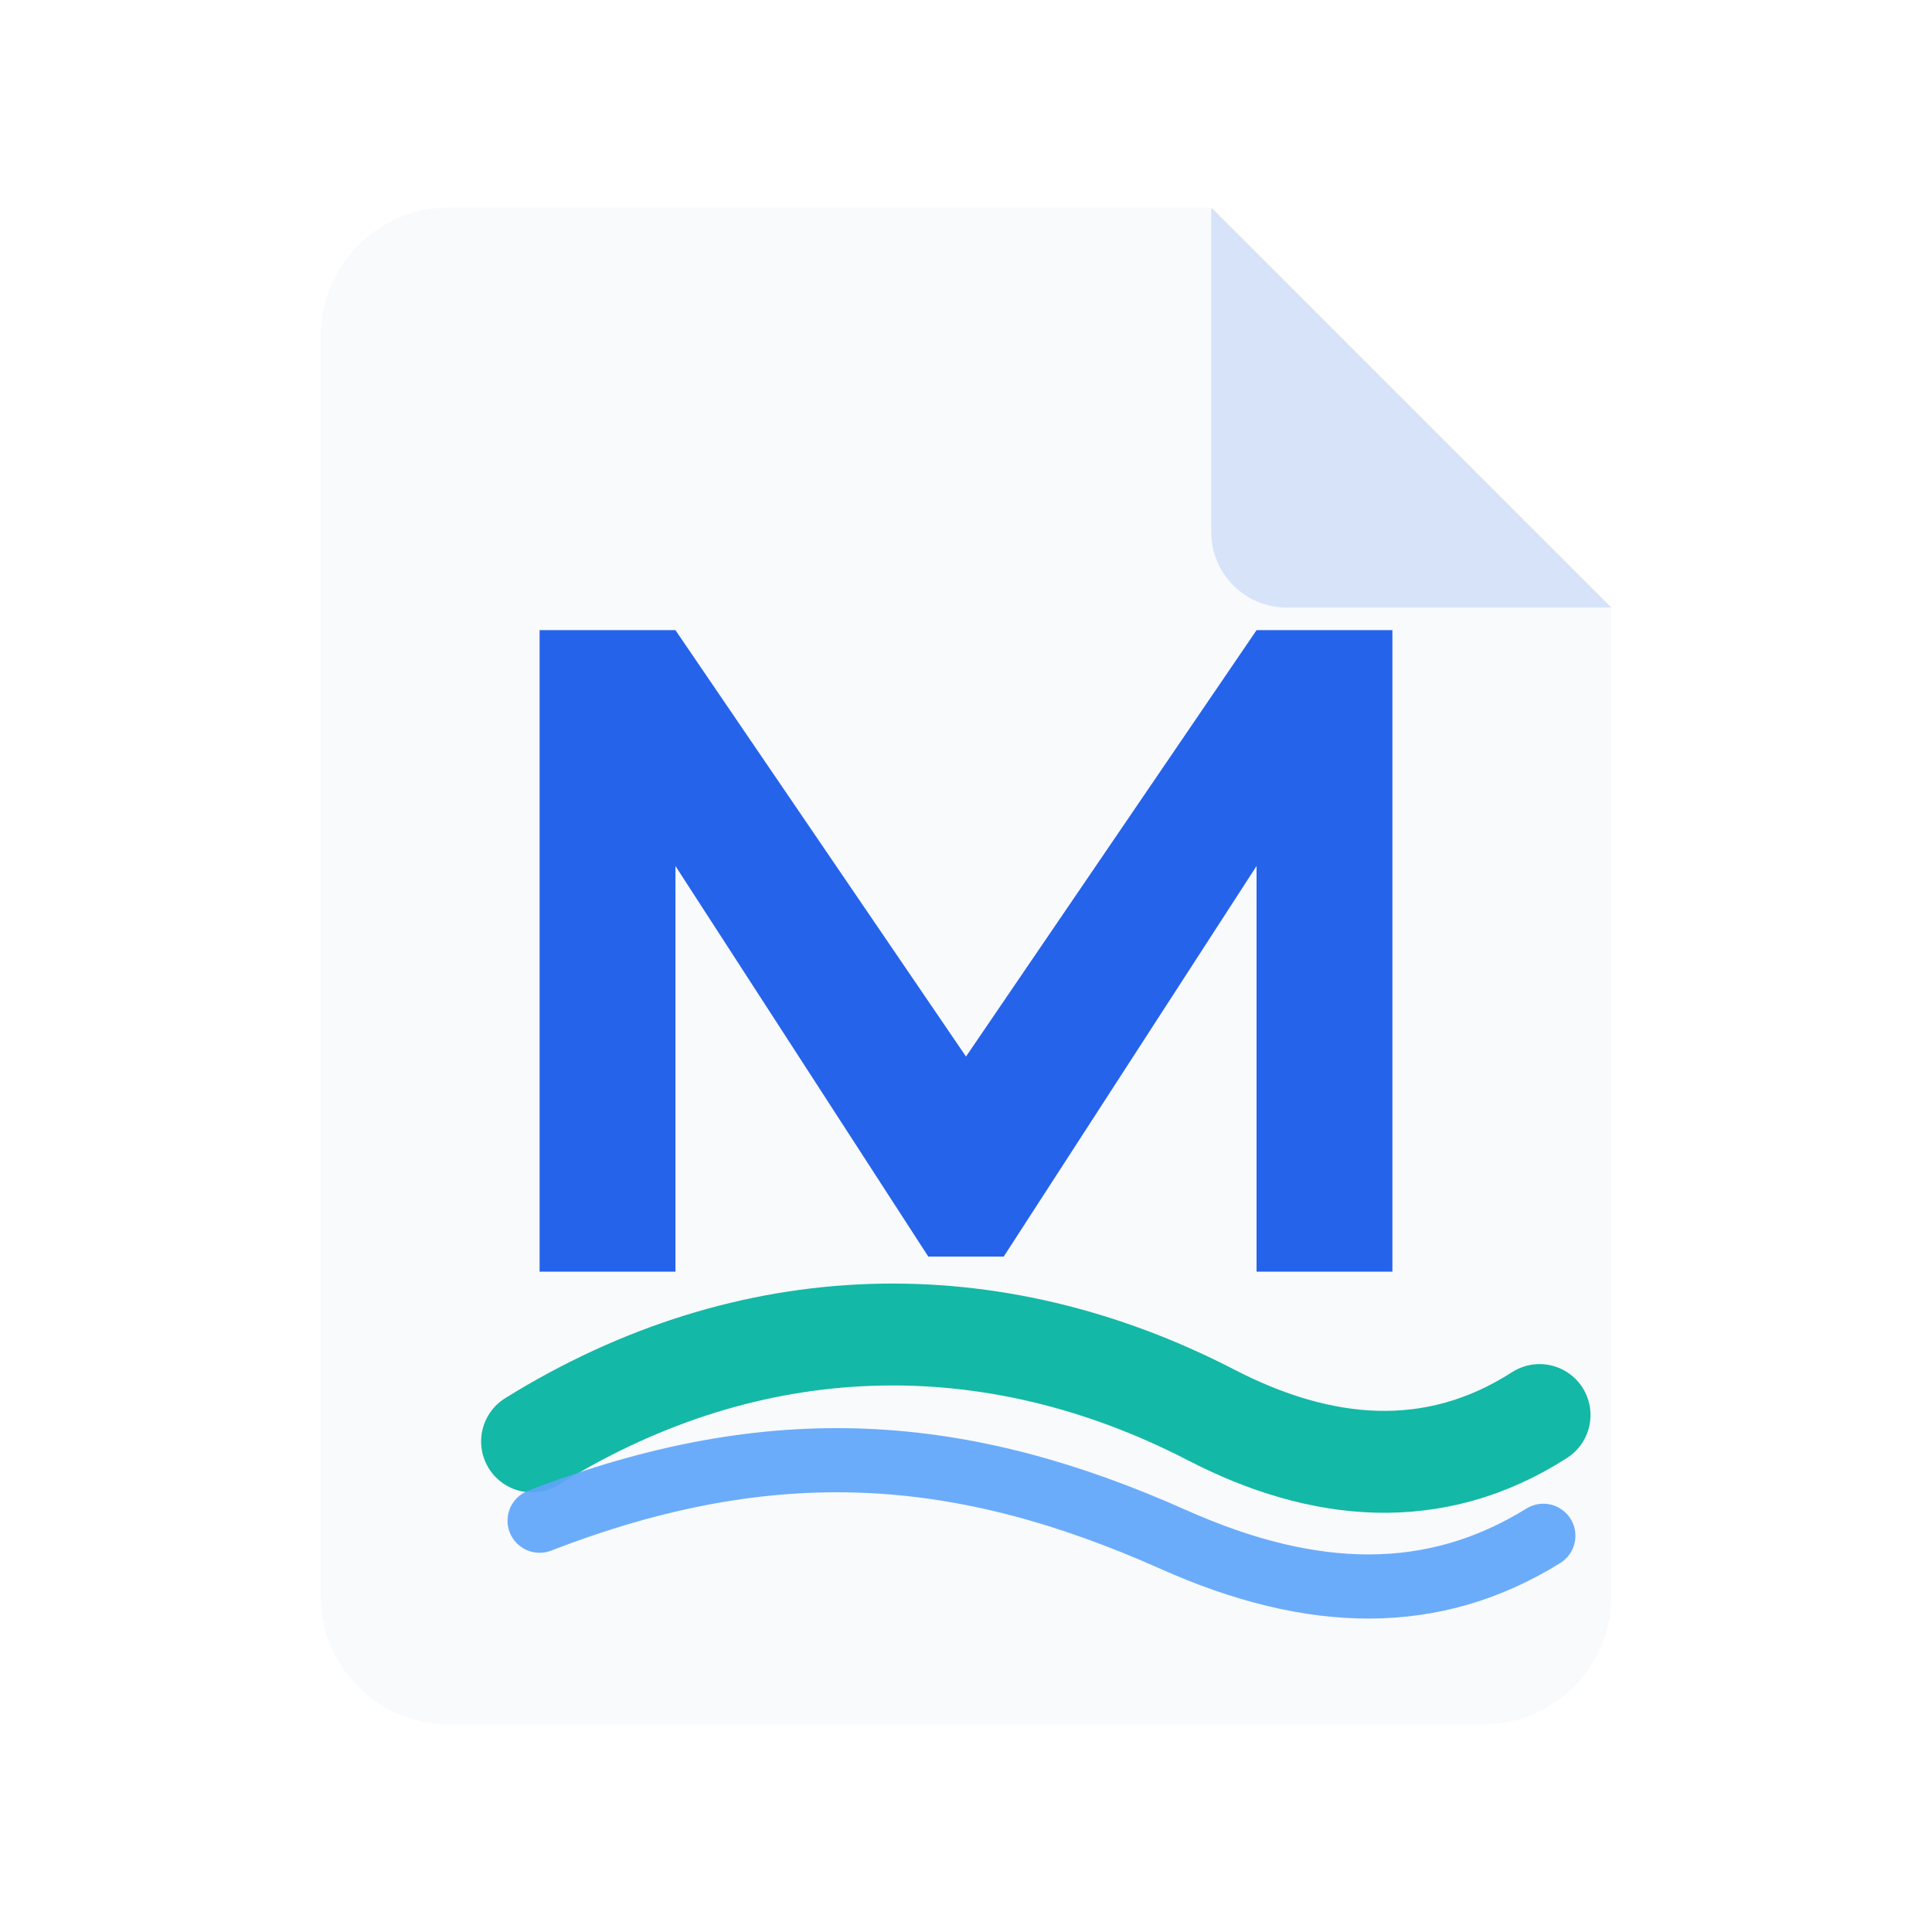
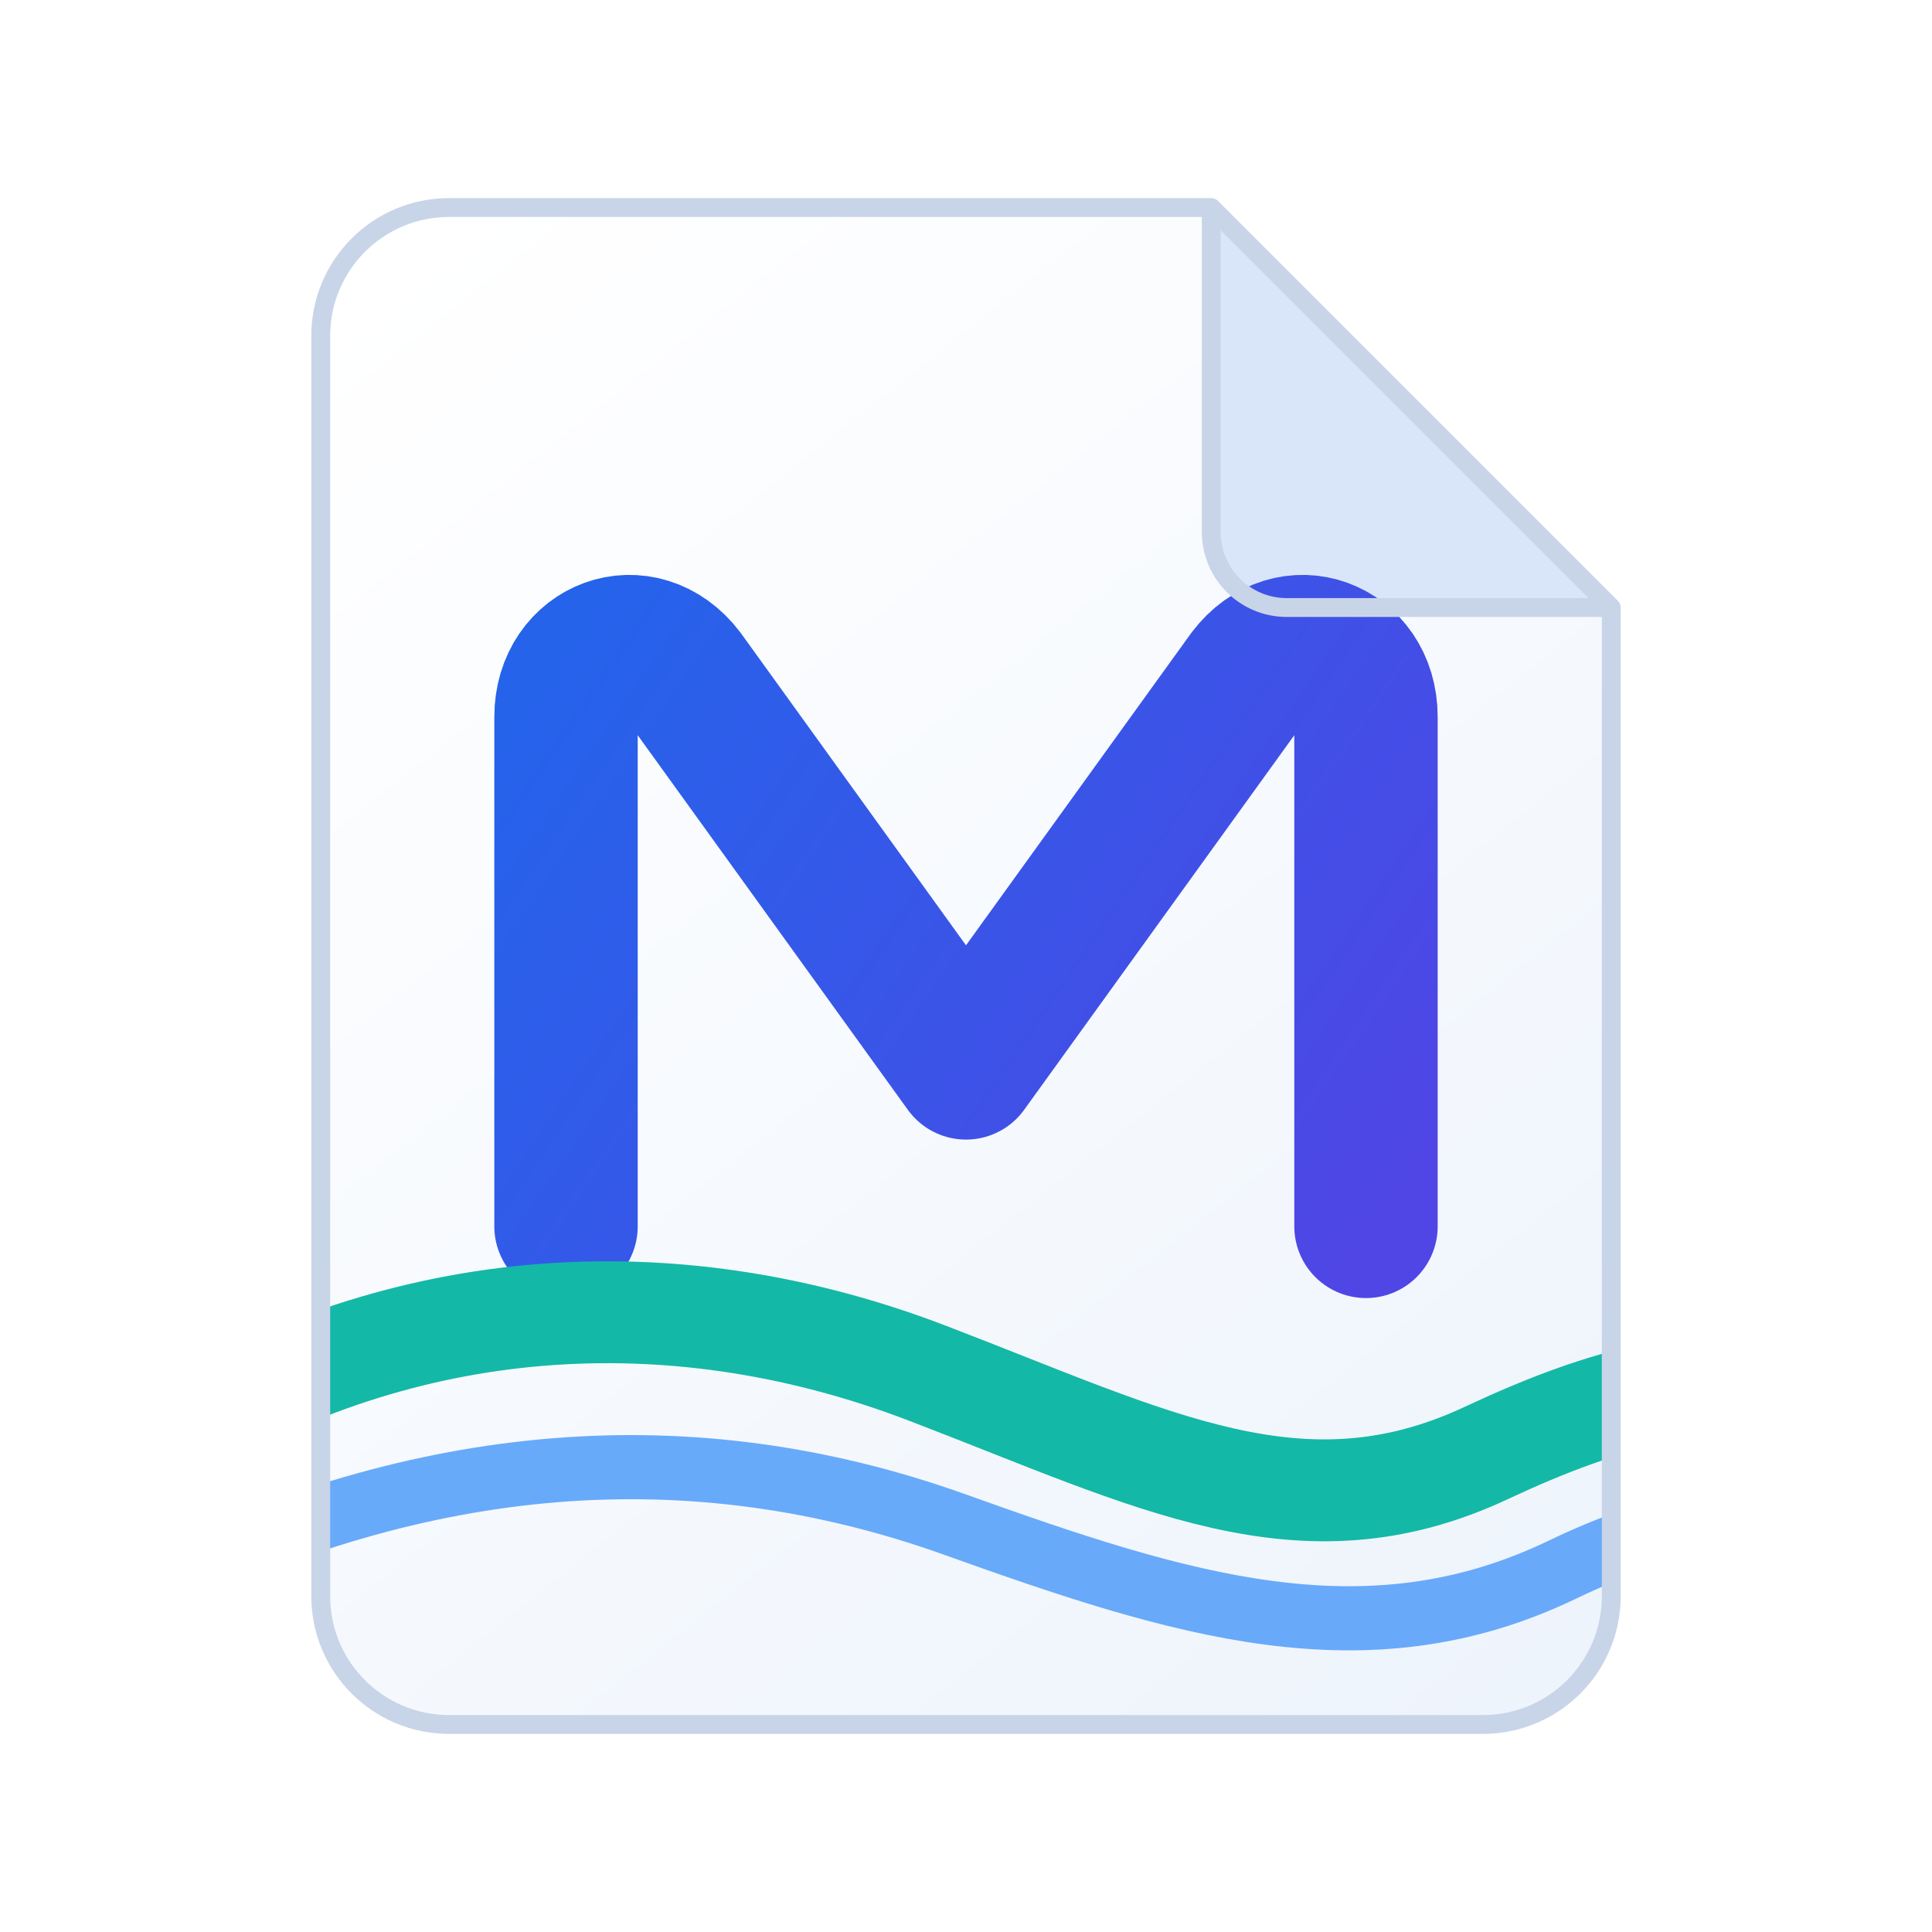
<svg xmlns="http://www.w3.org/2000/svg" width="1024" height="1024" viewBox="0 0 1024 1024" fill="none">
-   <rect width="1024" height="1024" fill="none" />
-   <path d="M170 178C170 140.445 200.445 110 238 110H642L854 322V846C854 883.555 823.555 914 786 914H238C200.445 914 170 883.555 170 846V178Z" fill="#F8FAFC" />
-   <path d="M642 110V282C642 304.091 659.909 322 682 322H854L642 110Z" fill="#D7E3F8" />
-   <path d="M286 674V334H358L512 560L666 334H738V674H666V459L532 666H492L358 459V674H286Z" fill="#2563EB" />
-   <path d="M282 764C398 692 526 690 642 750C700 780 760 786 816 750" stroke="#14B8A6" stroke-width="54" stroke-linecap="round" />
-   <path d="M286 806C410 758 510 766 622 816C696 849 760 850 818 814" stroke="#60A5FA" stroke-width="34" stroke-linecap="round" opacity="0.92" />
+   <defs>
+     <linearGradient id="paperFill" x1="210" y1="130" x2="820" y2="900" gradientUnits="userSpaceOnUse">
+       <stop stop-color="#FFFFFF" />
+       <stop offset="1" stop-color="#EEF4FC" />
+     </linearGradient>
+     <linearGradient id="markFlow" x1="290" y1="350" x2="730" y2="650" gradientUnits="userSpaceOnUse">
+       <stop stop-color="#2563EB" />
+       <stop offset="1" stop-color="#4F46E5" />
+     </linearGradient>
+     <clipPath id="paperClip">
+       <path d="M170 178C170 140.445 200.445 110 238 110H642L854 322V846C854 883.555 823.555 914 786 914H238C200.445 914 170 883.555 170 846V178Z" />
+     </clipPath>
+   </defs>
+   <path d="M170 178C170 140.445 200.445 110 238 110H642L854 322V846C854 883.555 823.555 914 786 914H238C200.445 914 170 883.555 170 846V178Z" fill="url(#paperFill)" />
+   <path d="M642 110V282C642 304.091 659.909 322 682 322H854L642 110Z" fill="#D9E6FA" />
+   <path d="M300 650V380C300 344 340 329 362 358L512 566L662 358C684 329 724 344 724 380V650" stroke="url(#markFlow)" stroke-width="76" stroke-linecap="round" stroke-linejoin="round" />
+   <g clip-path="url(#paperClip)">
+     <path d="M96 758C222 684 362 678 492 728C612 774 690 816 788 770C850 741 908 724 962 742" stroke="#14B8A6" stroke-width="54" stroke-linecap="round" />
+     <path d="M78 842C224 770 366 758 506 808C626 851 724 882 828 832C882 806 932 796 974 810" stroke="#60A5FA" stroke-width="34" stroke-linecap="round" opacity="0.94" />
+   </g>
+   <path d="M170 178C170 140.445 200.445 110 238 110H642L854 322V846C854 883.555 823.555 914 786 914H238C200.445 914 170 883.555 170 846V178Z" stroke="#C8D5E8" stroke-width="10" stroke-linejoin="round" />
+   <path d="M642 110V282C642 304.091 659.909 322 682 322H854" stroke="#C8D5E8" stroke-width="10" stroke-linejoin="round" />
</svg>
